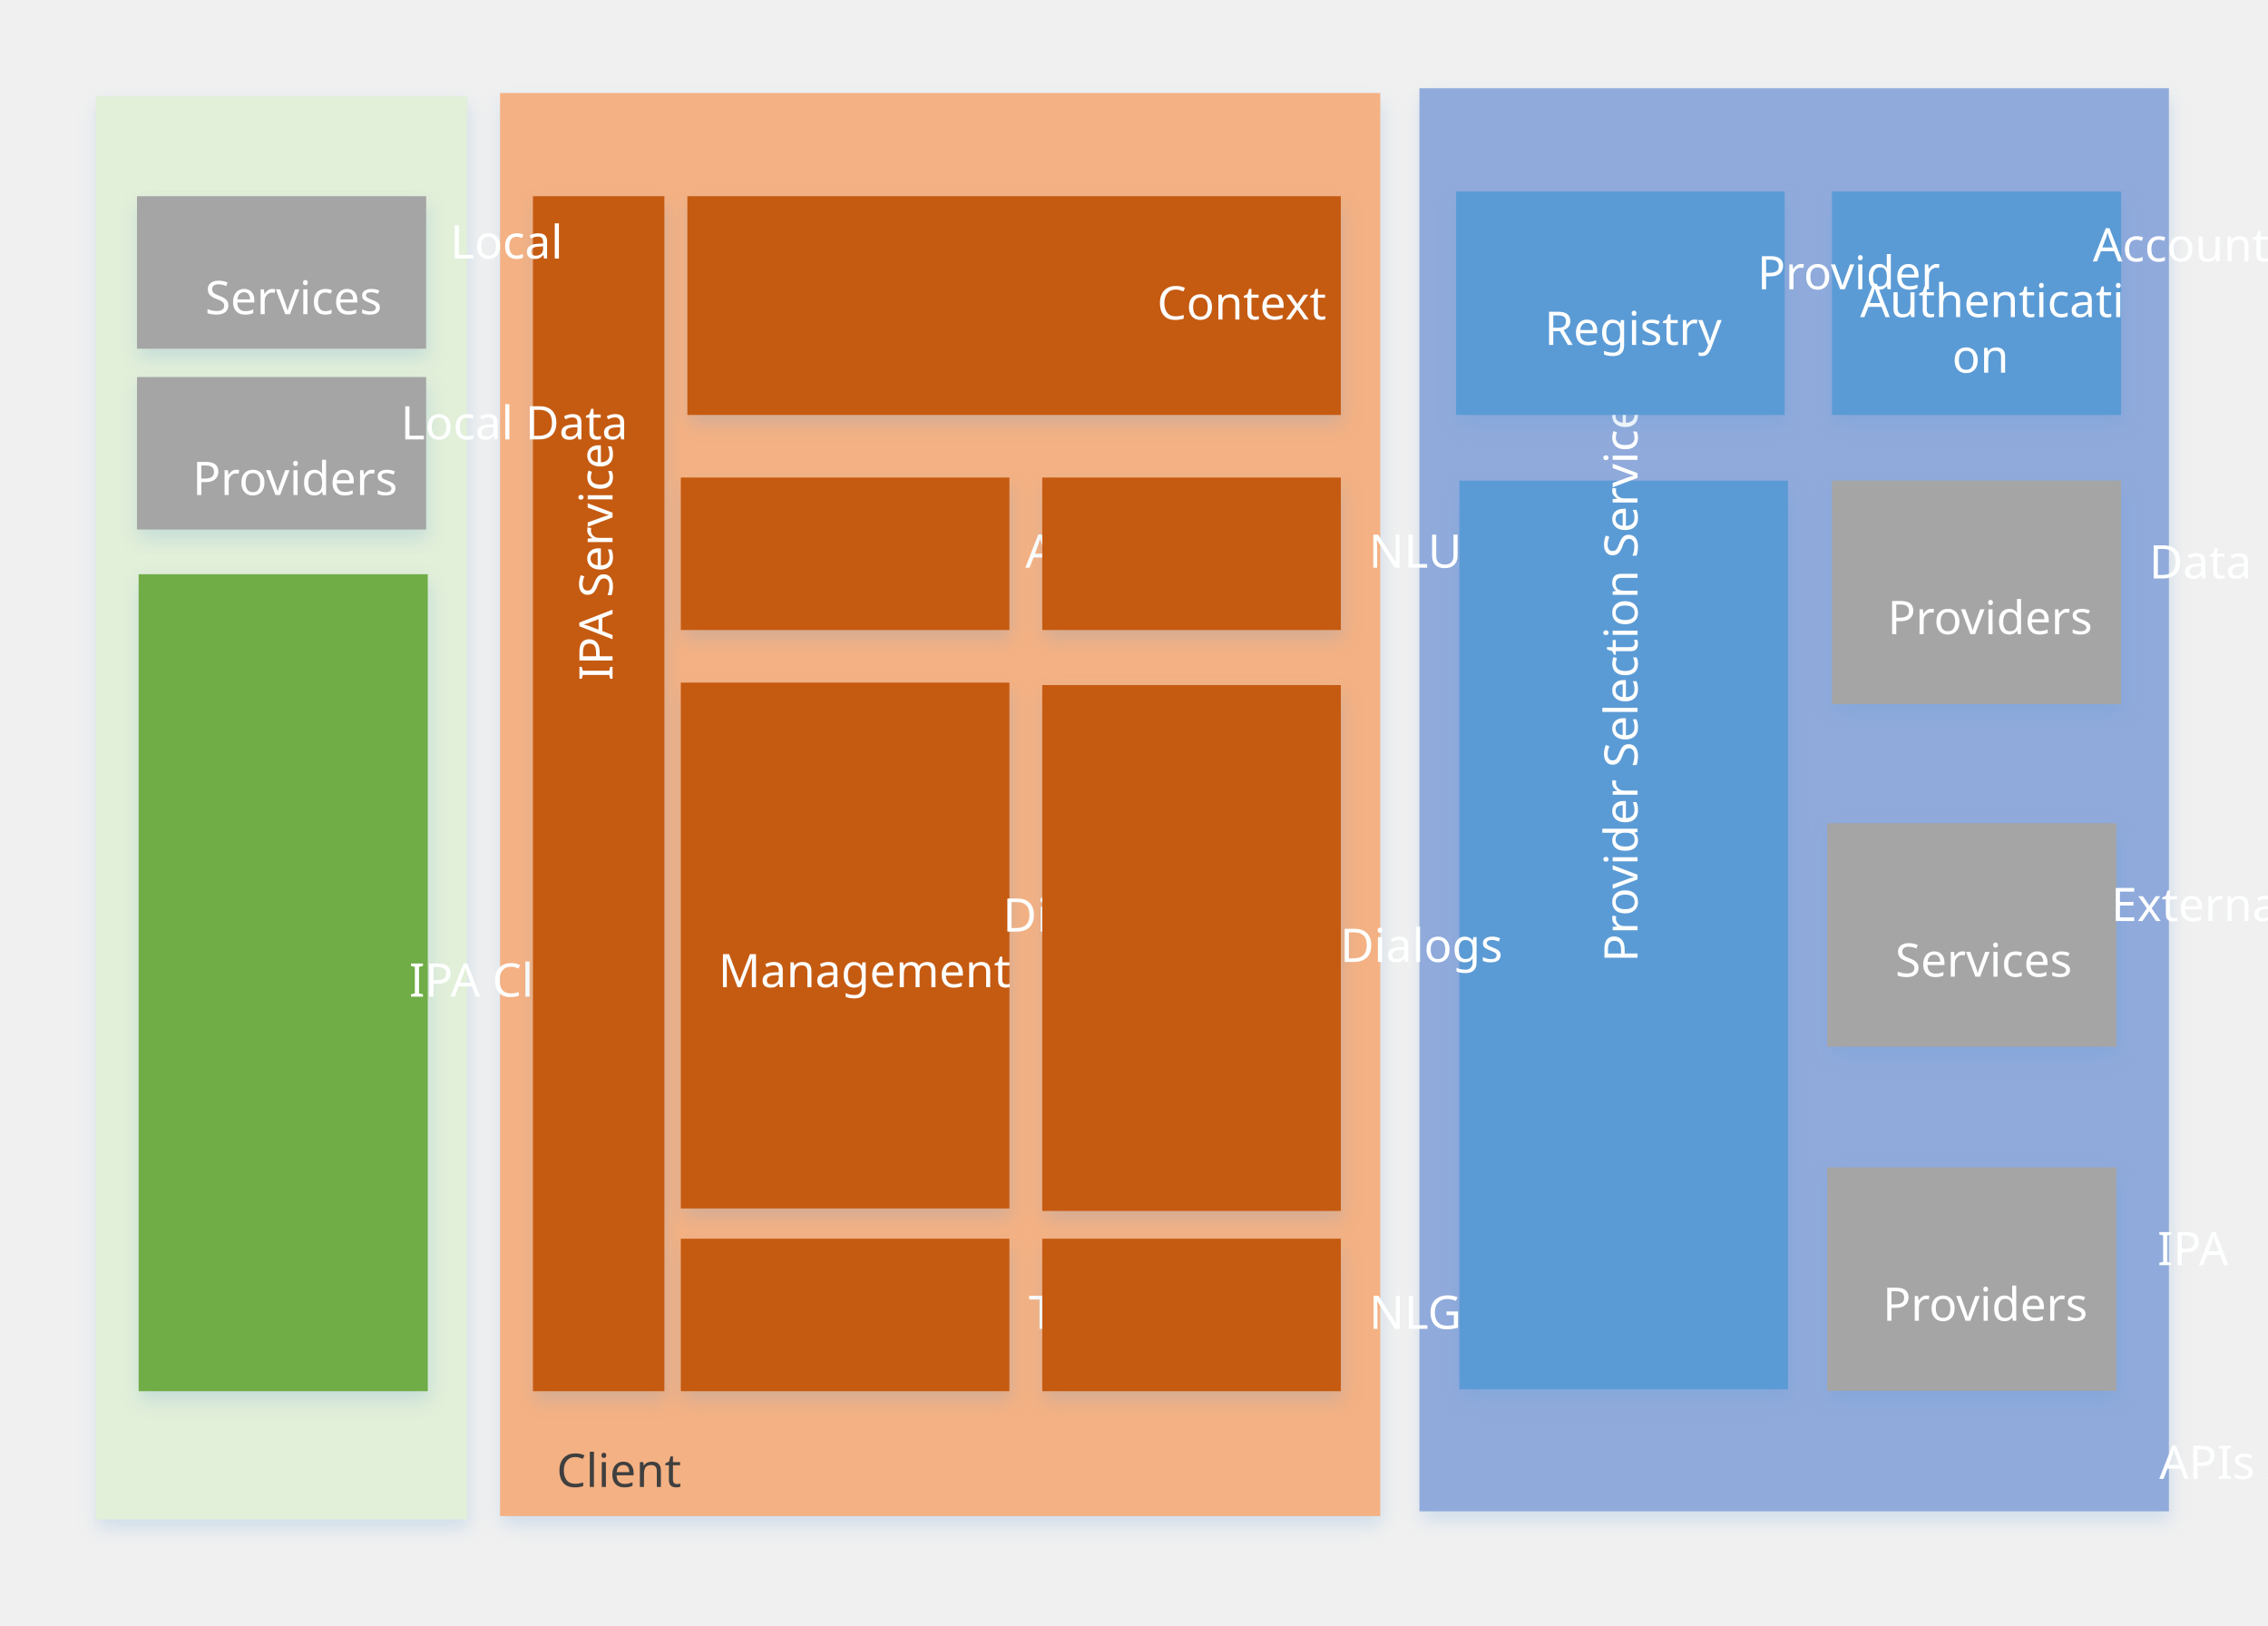
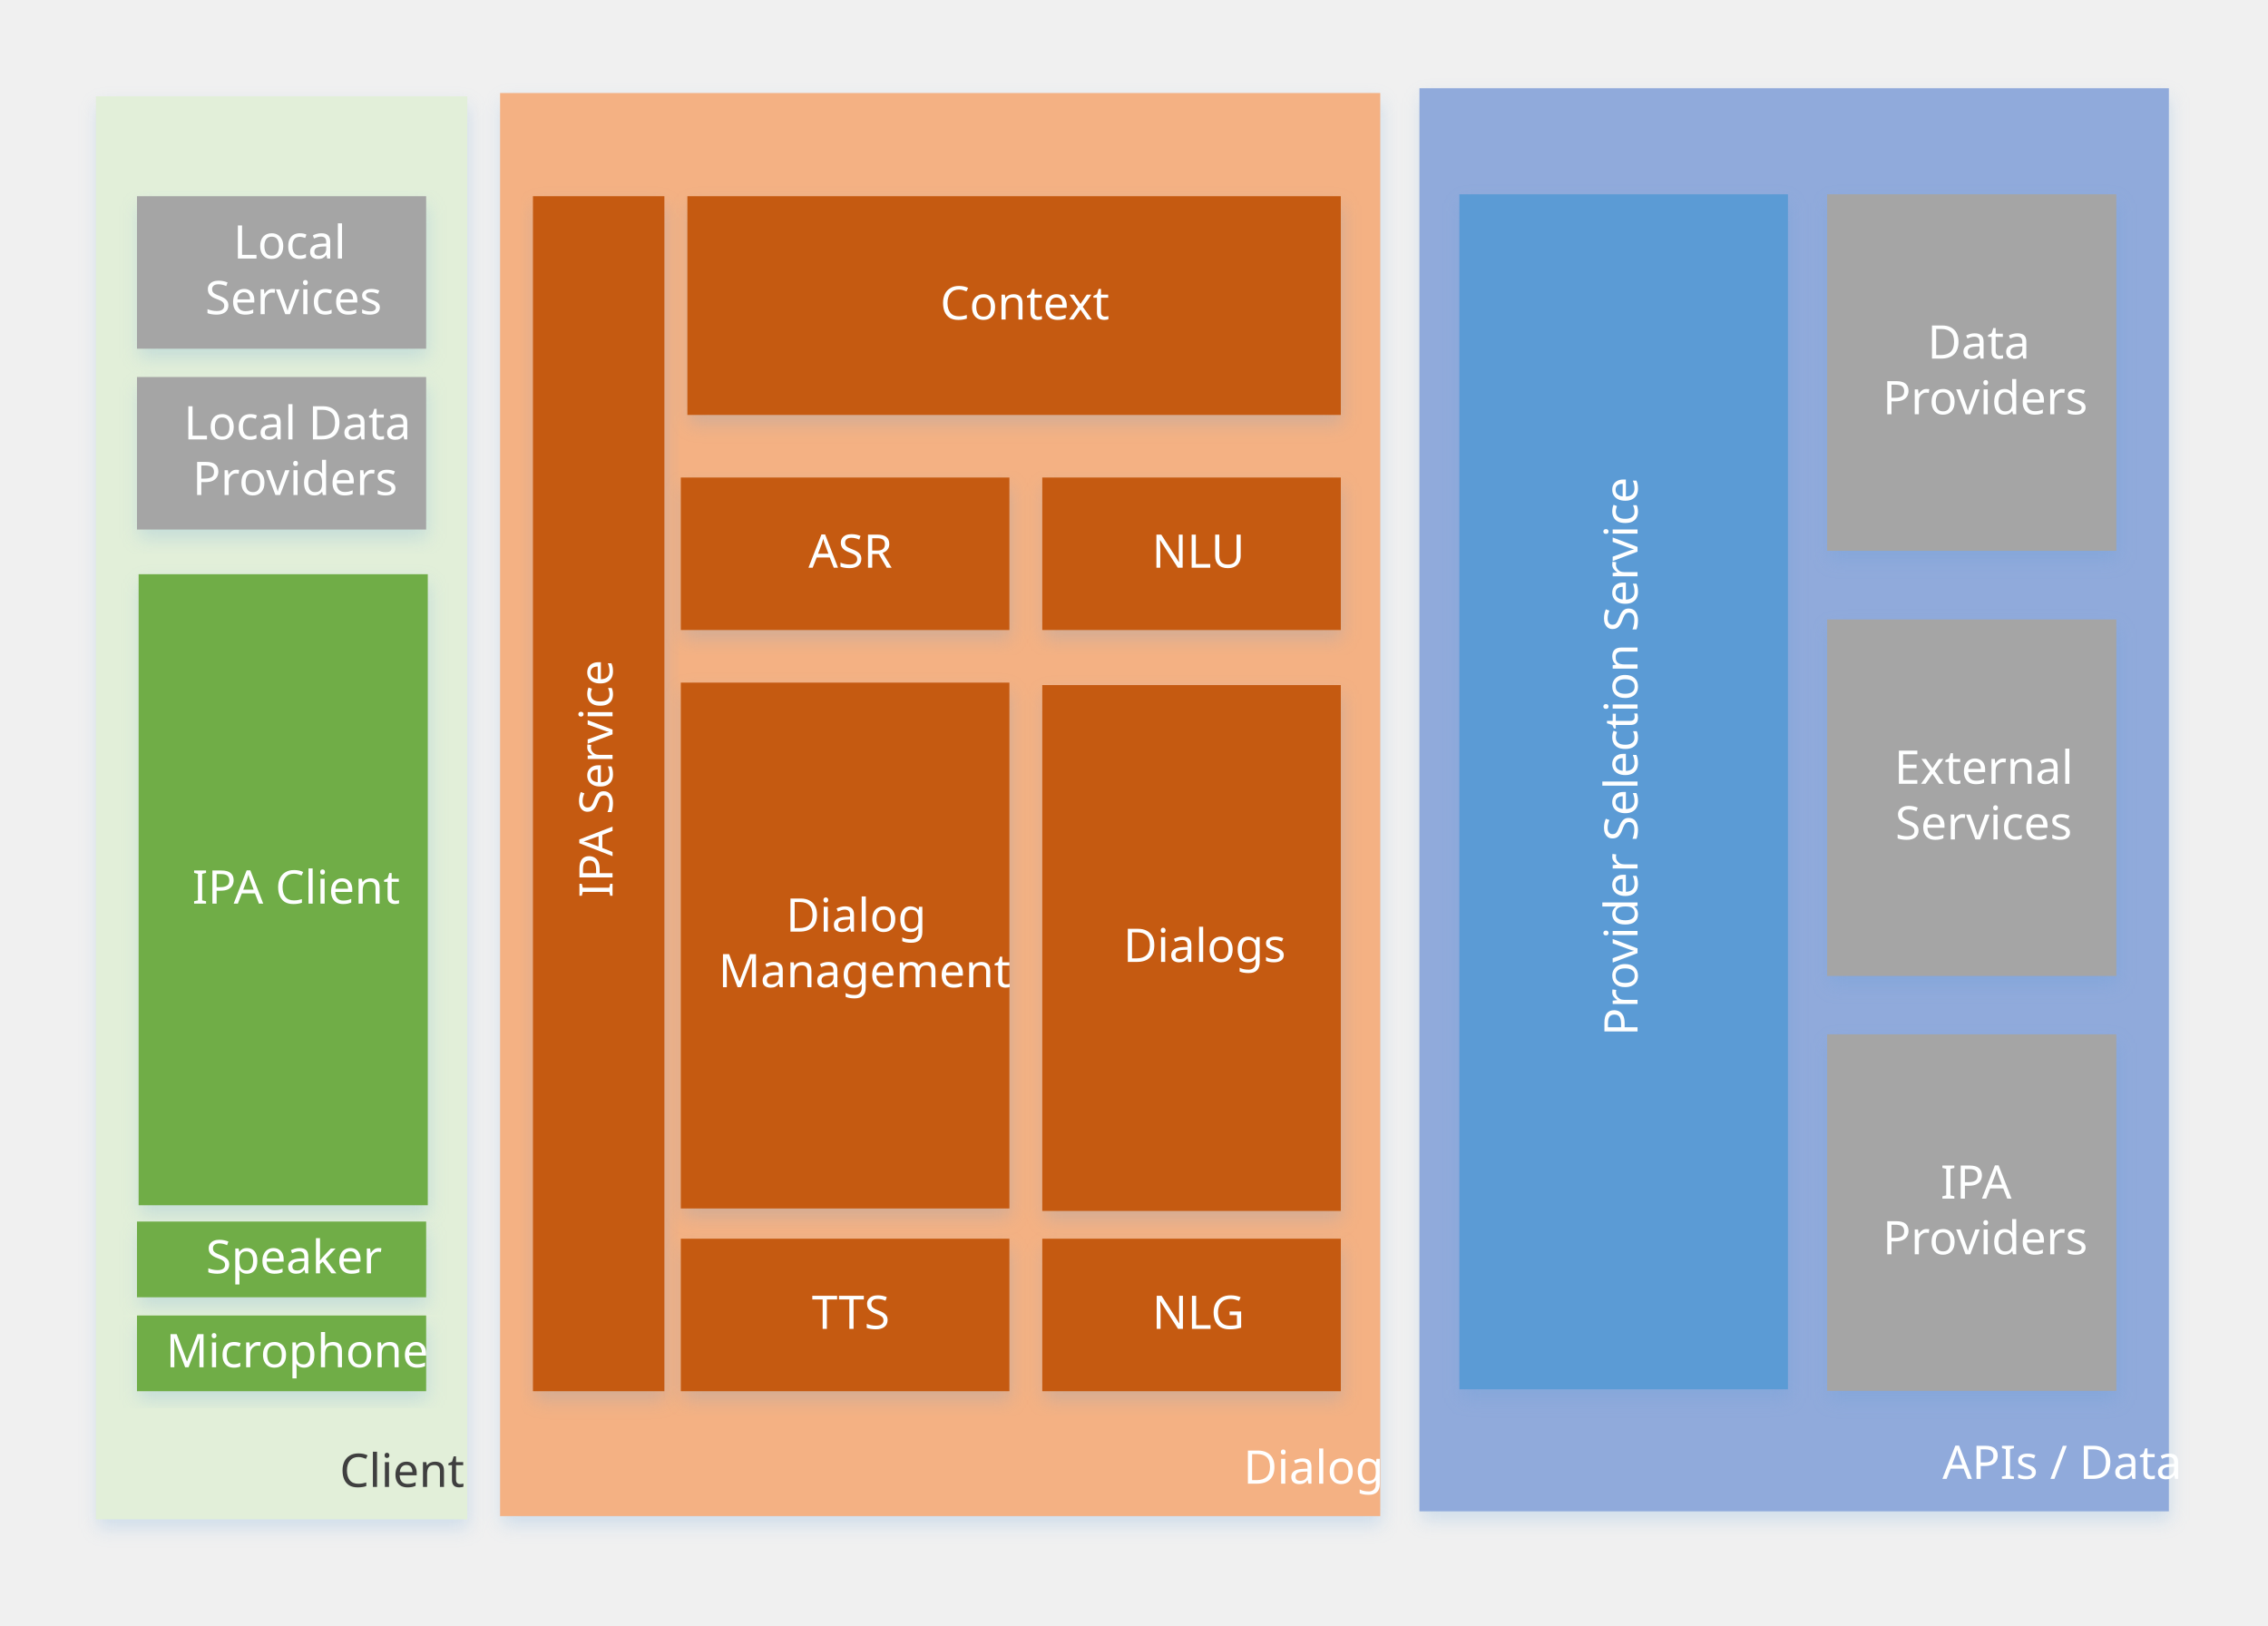
- <svg xmlns="http://www.w3.org/2000/svg" xmlns:ns1="http://schemas.microsoft.com/visio/2003/SVGExtensions/" width="6.793in" height="4.869in" viewBox="0 0 489.062 350.586" xml:space="preserve" color-interpolation-filters="sRGB" class="st15">
-   <ns1:documentProperties ns1:langID="1033" ns1:metric="true" ns1:viewMarkup="false">
-     <ns1:userDefs>
-       <ns1:ud ns1:nameU="msvSubprocessMaster" ns1:prompt="" ns1:val="VT4(Rectangle)" />
-       <ns1:ud ns1:nameU="msvNoAutoConnect" ns1:val="VT0(1):26" />
-     </ns1:userDefs>
-   </ns1:documentProperties>
+ <svg xmlns="http://www.w3.org/2000/svg" width="6.793in" height="4.869in" viewBox="0 0 489.062 350.586" xml:space="preserve" color-interpolation-filters="sRGB" class="st15">
  <style type="text/css">
	
		.st1 {visibility:visible}
		.st2 {fill:#5b9bd5;fill-opacity:0.22;filter:url(#filter_2);stroke:none}
		.st3 {fill:#f4b183;stroke:none;stroke-width:1}
		.st4 {fill:#ffffff;font-family:Calibri;font-size:0.833em}
		.st5 {fill:#90aadb;stroke:none;stroke-width:1}
		.st6 {fill:#feffff;font-family:Calibri;font-size:0.833em}
		.st7 {fill:#e2efd9;stroke:none;stroke-width:1}
		.st8 {fill:#3f3f3f;font-family:Calibri;font-size:0.833em}
		.st9 {fill:#70ad47;stroke:none;stroke-width:0.25}
		.st10 {fill:#c55a11;stroke:none;stroke-width:0.25}
		.st11 {font-size:1em}
		.st12 {fill:#a5a5a5;stroke:none;stroke-width:0.25}
		.st13 {stroke:none;stroke-linecap:round;stroke-linejoin:round;stroke-width:1}
		.st14 {fill:#5b9bd5;stroke:none;stroke-width:0.25}
		.st15 {fill:none;fill-rule:evenodd;font-size:12px;overflow:visible;stroke-linecap:square;stroke-miterlimit:3}
	
	</style>
  <defs id="Filters">
    <filter id="filter_2">
      <feGaussianBlur stdDeviation="2" />
    </filter>
  </defs>
-   <g ns1:mID="0" ns1:index="1" ns1:groupContext="foregroundPage">
-     <ns1:userDefs>
-       <ns1:ud ns1:nameU="msvThemeOrder" ns1:val="VT0(0):26" />
-     </ns1:userDefs>
-     <ns1:pageProperties ns1:drawingScale="0.0393701" ns1:pageScale="0.0393701" ns1:drawingUnits="24" ns1:shadowOffsetX="8.50394" ns1:shadowOffsetY="-8.50394" />
-     <ns1:layer ns1:name="Annotations" ns1:index="0" />
-     <ns1:layer ns1:name="Connector" ns1:index="1" />
-     <g id="shape47-1" ns1:mID="47" ns1:groupContext="shape" transform="translate(107.82,-23.6815)">
-       <ns1:userDefs>
-         <ns1:ud ns1:nameU="visVersion" ns1:val="VT0(15):26" />
-       </ns1:userDefs>
-       <ns1:textBlock ns1:margins="rect(4,4,4,4)" ns1:tabSpace="42.5197" ns1:verticalAlign="2" />
-       <ns1:textRect cx="94.909" cy="197.161" width="189.82" height="306.85" />
-       <g id="shadow47-2" ns1:groupContext="shadow" ns1:shadowOffsetX="0.345598" ns1:shadowOffsetY="-1.97279" ns1:shadowType="1" transform="matrix(1,0,0,1,0.345598,1.97279)" class="st1">
+   <g>
+     <g id="shape47-1" transform="translate(107.82,-23.6815)">
+       <g id="shadow47-2" transform="matrix(1,0,0,1,0.345598,1.97279)" class="st1">
        <rect x="0" y="43.736" width="189.818" height="306.85" class="st2" />
      </g>
      <rect x="0" y="43.736" width="189.818" height="306.85" class="st3" />
-       <text x="160.31" y="343.59" class="st4" ns1:langID="1031">
-         <ns1:paragraph ns1:horizAlign="2" />
-         <ns1:tabList />Dialog</text>
+       <text x="160.31" y="343.59" class="st4">Dialog</text>
    </g>
-     <g id="shape48-7" ns1:mID="48" ns1:groupContext="shape" transform="translate(306.09,-24.7087)">
-       <ns1:userDefs>
-         <ns1:ud ns1:nameU="visVersion" ns1:val="VT0(15):26" />
-       </ns1:userDefs>
-       <ns1:textBlock ns1:margins="rect(4,4,4,4)" ns1:tabSpace="42.5197" ns1:verticalAlign="2" />
-       <ns1:textRect cx="80.813" cy="197.161" width="161.63" height="306.85" />
-       <g id="shadow48-8" ns1:groupContext="shadow" ns1:shadowOffsetX="0.345598" ns1:shadowOffsetY="-1.97279" ns1:shadowType="1" transform="matrix(1,0,0,1,0.345598,1.97279)" class="st1">
+     <g id="shape48-7" transform="translate(306.09,-24.7087)">
+       <g id="shadow48-8" transform="matrix(1,0,0,1,0.345598,1.97279)" class="st1">
        <rect x="0" y="43.736" width="161.626" height="306.85" class="st2" />
      </g>
      <rect x="0" y="43.736" width="161.626" height="306.85" class="st5" />
-       <text x="112.78" y="343.59" class="st6" ns1:langID="1031">
-         <ns1:paragraph ns1:horizAlign="2" />
-         <ns1:tabList />APIs / Data</text>
+       <text x="112.78" y="343.59" class="st6">APIs / Data</text>
    </g>
-     <g id="shape50-13" ns1:mID="50" ns1:groupContext="shape" transform="translate(20.6544,-22.9728)">
-       <ns1:userDefs>
-         <ns1:ud ns1:nameU="visVersion" ns1:val="VT0(15):26" />
-       </ns1:userDefs>
-       <ns1:textBlock ns1:margins="rect(4,4,4,4)" ns1:tabSpace="42.5197" ns1:verticalAlign="2" />
-       <ns1:textRect cx="40.039" cy="197.161" width="80.08" height="306.85" />
-       <g id="shadow50-14" ns1:groupContext="shadow" ns1:shadowOffsetX="0.345598" ns1:shadowOffsetY="-1.97279" ns1:shadowType="1" transform="matrix(1,0,0,1,0.345598,1.97279)" class="st1">
+     <g id="shape50-13" transform="translate(20.6544,-22.9728)">
+       <g id="shadow50-14" transform="matrix(1,0,0,1,0.345598,1.97279)" class="st1">
        <rect x="0" y="43.736" width="80.079" height="306.85" class="st2" />
      </g>
      <rect x="0" y="43.736" width="80.079" height="306.85" class="st7" />
-       <text x="52.58" y="343.59" class="st8" ns1:langID="1031">
-         <ns1:paragraph ns1:horizAlign="2" />
-         <ns1:tabList />Client</text>
+       <text x="52.58" y="343.59" class="st8">Client</text>
    </g>
-     <g id="shape1-19" ns1:mID="1" ns1:groupContext="shape" transform="translate(29.867,-50.6106)">
-       <ns1:userDefs>
-         <ns1:ud ns1:nameU="visVersion" ns1:val="VT0(15):26" />
-       </ns1:userDefs>
-       <ns1:textBlock ns1:margins="rect(4,4,4,4)" ns1:tabSpace="42.5197" />
-       <ns1:textRect cx="31.181" cy="262.506" width="62.37" height="176.161" />
-       <g id="shadow1-20" ns1:groupContext="shadow" ns1:shadowOffsetX="0.345598" ns1:shadowOffsetY="-1.97279" ns1:shadowType="1" transform="matrix(1,0,0,1,0.345598,1.97279)" class="st1">
-         <rect x="0" y="174.425" width="62.362" height="176.161" class="st2" />
+     <g id="shape1-19" transform="translate(29.867,-90.7087)">
+       <g id="shadow1-20" transform="matrix(1,0,0,1,0.345598,1.97279)" class="st1">
+         <rect x="0" y="214.523" width="62.362" height="136.063" class="st2" />
      </g>
-       <rect x="0" y="174.425" width="62.362" height="176.161" class="st9" />
-       <text x="11.56" y="265.51" class="st6" ns1:langID="1031">
-         <ns1:paragraph ns1:horizAlign="1" />
-         <ns1:tabList />IPA Client</text>
+       <rect x="0" y="214.523" width="62.362" height="136.063" class="st9" />
+       <text x="11.56" y="285.55" class="st6">IPA Client</text>
    </g>
-     <g id="shape2-25" ns1:mID="2" ns1:groupContext="shape" transform="translate(-207.333,299.976) rotate(-90)">
-       <ns1:userDefs>
-         <ns1:ud ns1:nameU="visVersion" ns1:val="VT0(15):26" />
-       </ns1:userDefs>
-       <ns1:textBlock ns1:margins="rect(4,4,4,4)" ns1:tabSpace="42.5197" />
-       <ns1:textRect cx="128.835" cy="336.413" width="257.67" height="28.346" />
-       <g id="shadow2-26" ns1:groupContext="shadow" ns1:shadowOffsetX="0.345598" ns1:shadowOffsetY="-1.97279" ns1:shadowType="1" transform="matrix(1,0,0,1,-1.97279,0.345598)" class="st1">
+     <g id="shape2-25" transform="translate(-207.333,299.976) rotate(-90)">
+       <g id="shadow2-26" transform="matrix(1,0,0,1,-1.97279,0.345598)" class="st1">
        <rect x="0" y="322.24" width="257.669" height="28.346" class="st2" />
      </g>
      <rect x="0" y="322.24" width="257.669" height="28.346" class="st10" />
-       <text x="106.43" y="339.41" class="st6" ns1:langID="1031">
-         <ns1:paragraph ns1:horizAlign="1" />
-         <ns1:tabList />IPA Service</text>
+       <text x="106.43" y="339.41" class="st6">IPA Service</text>
    </g>
-     <g id="shape3-31" ns1:mID="3" ns1:groupContext="shape" transform="translate(146.796,-90.0122)">
-       <ns1:userDefs>
-         <ns1:ud ns1:nameU="visVersion" ns1:val="VT0(15):26" />
-       </ns1:userDefs>
-       <ns1:textBlock ns1:margins="rect(4,4,4,4)" ns1:tabSpace="42.5197" />
-       <ns1:textRect cx="35.433" cy="293.893" width="70.87" height="113.386" />
-       <g id="shadow3-32" ns1:groupContext="shadow" ns1:shadowOffsetX="0.345598" ns1:shadowOffsetY="-1.97279" ns1:shadowType="1" transform="matrix(1,0,0,1,0.345598,1.97279)" class="st1">
+     <g id="shape3-31" transform="translate(146.796,-90.0122)">
+       <g id="shadow3-32" transform="matrix(1,0,0,1,0.345598,1.97279)" class="st1">
        <rect x="0" y="237.2" width="70.866" height="113.386" class="st2" />
      </g>
      <rect x="0" y="237.2" width="70.866" height="113.386" class="st10" />
-       <text x="22.68" y="290.89" class="st6" ns1:langID="1031">
-         <ns1:paragraph ns1:horizAlign="1" />
-         <ns1:tabList />Dialog <tspan x="8.12" dy="1.2em" class="st11">Management</tspan>
+       <text x="22.68" y="290.89" class="st6">Dialog <tspan x="8.12" dy="1.2em" class="st11">Management</tspan>
      </text>
    </g>
-     <g id="shape22-38" ns1:mID="22" ns1:groupContext="shape" transform="translate(29.5127,-236.409)">
-       <ns1:userDefs>
-         <ns1:ud ns1:nameU="visVersion" ns1:val="VT0(15):26" />
-       </ns1:userDefs>
-       <ns1:textBlock ns1:margins="rect(4,4,4,4)" ns1:tabSpace="42.5197" />
-       <ns1:textRect cx="31.181" cy="334.145" width="62.37" height="32.882" />
-       <g id="shadow22-39" ns1:groupContext="shadow" ns1:shadowOffsetX="0.345598" ns1:shadowOffsetY="-1.97279" ns1:shadowType="1" transform="matrix(1,0,0,1,0.345598,1.97279)" class="st1">
+     <g id="shape22-38" transform="translate(29.5127,-236.409)">
+       <g id="shadow22-39" transform="matrix(1,0,0,1,0.345598,1.97279)" class="st1">
        <rect x="0" y="317.704" width="62.362" height="32.882" class="st2" />
      </g>
      <rect x="0" y="317.704" width="62.362" height="32.882" class="st12" />
-       <text x="10.11" y="331.15" class="st6" ns1:langID="1031">
-         <ns1:paragraph ns1:horizAlign="1" />
-         <ns1:tabList />Local Data <tspan x="12" dy="1.2em" class="st11">Providers</tspan>
+       <text x="10.11" y="331.15" class="st6">Local Data <tspan x="12" dy="1.2em" class="st11">Providers</tspan>
      </text>
    </g>
-     <g id="shape30-45" ns1:mID="30" ns1:groupContext="shape" transform="translate(-240.995,290.763) rotate(-90)">
+     <g id="shape30-45" transform="translate(-240.995,290.763) rotate(-90)">
      <path d="M0 350.59 L0 350.59" class="st13" />
    </g>
-     <g id="shape39-48" ns1:mID="39" ns1:groupContext="shape" transform="translate(395.053,-198.756)">
-       <ns1:userDefs>
-         <ns1:ud ns1:nameU="visVersion" ns1:val="VT0(15):26" />
-       </ns1:userDefs>
-       <ns1:textBlock ns1:margins="rect(4,4,4,4)" ns1:tabSpace="42.5197" />
-       <ns1:textRect cx="31.181" cy="326.492" width="62.37" height="48.189" />
-       <g id="shadow39-49" ns1:groupContext="shadow" ns1:shadowOffsetX="0.345598" ns1:shadowOffsetY="-1.97279" ns1:shadowType="1" transform="matrix(1,0,0,1,0.345598,1.97279)" class="st1">
-         <rect x="0" y="302.397" width="62.362" height="48.189" class="st2" />
+     <g id="shape39-48" transform="translate(394.016,-231.827)">
+       <g id="shadow39-49" transform="matrix(1,0,0,1,0.345598,1.97279)" class="st1">
+         <rect x="0" y="273.72" width="62.362" height="76.866" class="st2" />
      </g>
-       <rect x="0" y="302.397" width="62.362" height="48.189" class="st12" />
-       <text x="21.64" y="323.49" class="st6" ns1:langID="1031">
-         <ns1:paragraph ns1:horizAlign="1" />
-         <ns1:tabList />Data <tspan x="12" dy="1.2em" class="st11">Providers</tspan>
+       <rect x="0" y="273.72" width="62.362" height="76.866" class="st12" />
+       <text x="21.64" y="309.15" class="st6">Data <tspan x="12" dy="1.2em" class="st11">Providers</tspan>
      </text>
    </g>
-     <g id="shape45-55" ns1:mID="45" ns1:groupContext="shape" transform="translate(34.9771,299.563) rotate(-90)">
-       <ns1:userDefs>
-         <ns1:ud ns1:nameU="visVersion" ns1:val="VT0(15):26" />
-       </ns1:userDefs>
-       <ns1:textBlock ns1:margins="rect(4,4,4,4)" ns1:tabSpace="42.5197" />
-       <ns1:textRect cx="97.961" cy="315.153" width="195.93" height="70.866" />
-       <g id="shadow45-56" ns1:groupContext="shadow" ns1:shadowOffsetX="0.345598" ns1:shadowOffsetY="-1.97279" ns1:shadowType="1" transform="matrix(1,0,0,1,-1.97279,0.345598)" class="st1">
-         <rect x="0" y="279.72" width="195.921" height="70.866" class="st2" />
+     <g id="shape45-55" transform="translate(34.9771,299.563) rotate(-90)">
+       <g id="shadow45-56" transform="matrix(1,0,0,1,-1.97279,0.345598)" class="st1">
+         <rect x="0" y="279.72" width="257.669" height="70.866" class="st2" />
      </g>
-       <rect x="0" y="279.72" width="195.921" height="70.866" class="st14" />
-       <text x="45.32" y="318.15" class="st6" ns1:langID="1031">
-         <ns1:paragraph ns1:horizAlign="1" />
-         <ns1:tabList />Provider Selection Service</text>
+       <rect x="0" y="279.72" width="257.669" height="70.866" class="st14" />
+       <text x="76.19" y="318.15" class="st6">Provider Selection Service</text>
    </g>
-     <g id="shape59-61" ns1:mID="59" ns1:groupContext="shape" transform="translate(146.796,-214.737)">
-       <ns1:userDefs>
-         <ns1:ud ns1:nameU="visVersion" ns1:val="VT0(15):26" />
-       </ns1:userDefs>
-       <ns1:textBlock ns1:margins="rect(4,4,4,4)" ns1:tabSpace="42.5197" />
-       <ns1:textRect cx="35.433" cy="334.145" width="70.87" height="32.882" />
-       <g id="shadow59-62" ns1:groupContext="shadow" ns1:shadowOffsetX="0.345598" ns1:shadowOffsetY="-1.97279" ns1:shadowType="1" transform="matrix(1,0,0,1,0.345598,1.97279)" class="st1">
+     <g id="shape59-61" transform="translate(146.796,-214.737)">
+       <g id="shadow59-62" transform="matrix(1,0,0,1,0.345598,1.97279)" class="st1">
        <rect x="0" y="317.704" width="70.866" height="32.882" class="st2" />
      </g>
      <rect x="0" y="317.704" width="70.866" height="32.882" class="st10" />
-       <text x="27.53" y="337.15" class="st6" ns1:langID="1031">
-         <ns1:paragraph ns1:horizAlign="1" />
-         <ns1:tabList />ASR</text>
+       <text x="27.53" y="337.15" class="st6">ASR</text>
    </g>
-     <g id="shape60-67" ns1:mID="60" ns1:groupContext="shape" transform="translate(146.796,-50.6106)">
-       <ns1:userDefs>
-         <ns1:ud ns1:nameU="visVersion" ns1:val="VT0(15):26" />
-       </ns1:userDefs>
-       <ns1:textBlock ns1:margins="rect(4,4,4,4)" ns1:tabSpace="42.5197" />
-       <ns1:textRect cx="35.433" cy="334.145" width="70.87" height="32.882" />
-       <g id="shadow60-68" ns1:groupContext="shadow" ns1:shadowOffsetX="0.345598" ns1:shadowOffsetY="-1.97279" ns1:shadowType="1" transform="matrix(1,0,0,1,0.345598,1.97279)" class="st1">
+     <g id="shape60-67" transform="translate(146.796,-50.6106)">
+       <g id="shadow60-68" transform="matrix(1,0,0,1,0.345598,1.97279)" class="st1">
        <rect x="0" y="317.704" width="70.866" height="32.882" class="st2" />
      </g>
      <rect x="0" y="317.704" width="70.866" height="32.882" class="st10" />
-       <text x="28.26" y="337.15" class="st6" ns1:langID="1031">
-         <ns1:paragraph ns1:horizAlign="1" />
-         <ns1:tabList />TTS</text>
+       <text x="28.26" y="337.15" class="st6">TTS</text>
    </g>
-     <g id="shape65-73" ns1:mID="65" ns1:groupContext="shape" transform="translate(224.749,-214.737)">
-       <ns1:userDefs>
-         <ns1:ud ns1:nameU="visVersion" ns1:val="VT0(15):26" />
-       </ns1:userDefs>
-       <ns1:textBlock ns1:margins="rect(4,4,4,4)" ns1:tabSpace="42.5197" />
-       <ns1:textRect cx="32.193" cy="334.145" width="64.39" height="32.882" />
-       <g id="shadow65-74" ns1:groupContext="shadow" ns1:shadowOffsetX="0.345598" ns1:shadowOffsetY="-1.97279" ns1:shadowType="1" transform="matrix(1,0,0,1,0.345598,1.97279)" class="st1">
+     <g id="shape65-73" transform="translate(224.749,-214.737)">
+       <g id="shadow65-74" transform="matrix(1,0,0,1,0.345598,1.97279)" class="st1">
        <rect x="0" y="317.704" width="64.385" height="32.882" class="st2" />
      </g>
      <rect x="0" y="317.704" width="64.385" height="32.882" class="st10" />
-       <text x="23.65" y="337.15" class="st6" ns1:langID="1031">
-         <ns1:paragraph ns1:horizAlign="1" />
-         <ns1:tabList />NLU</text>
+       <text x="23.65" y="337.15" class="st6">NLU</text>
    </g>
-     <g id="shape68-79" ns1:mID="68" ns1:groupContext="shape" transform="translate(148.213,-261.118)">
-       <ns1:userDefs>
-         <ns1:ud ns1:nameU="visVersion" ns1:val="VT0(15):26" />
-       </ns1:userDefs>
-       <ns1:textBlock ns1:margins="rect(4,4,4,4)" ns1:tabSpace="42.5197" />
-       <ns1:textRect cx="70.46" cy="327.005" width="140.93" height="47.162" />
-       <g id="shadow68-80" ns1:groupContext="shadow" ns1:shadowOffsetX="0.345598" ns1:shadowOffsetY="-1.97279" ns1:shadowType="1" transform="matrix(1,0,0,1,0.345598,1.97279)" class="st1">
+     <g id="shape68-79" transform="translate(148.213,-261.118)">
+       <g id="shadow68-80" transform="matrix(1,0,0,1,0.345598,1.97279)" class="st1">
        <rect x="0" y="303.425" width="140.92" height="47.162" class="st2" />
      </g>
      <rect x="0" y="303.425" width="140.92" height="47.162" class="st10" />
-       <text x="54.53" y="330.01" class="st6" ns1:langID="1031">
-         <ns1:paragraph ns1:horizAlign="1" />
-         <ns1:tabList />Context</text>
+       <text x="54.53" y="330.01" class="st6">Context</text>
    </g>
-     <g id="shape69-85" ns1:mID="69" ns1:groupContext="shape" transform="translate(224.749,-89.4807)">
-       <ns1:userDefs>
-         <ns1:ud ns1:nameU="visVersion" ns1:val="VT0(15):26" />
-       </ns1:userDefs>
-       <ns1:textBlock ns1:margins="rect(4,4,4,4)" ns1:tabSpace="42.5197" />
-       <ns1:textRect cx="32.193" cy="293.893" width="64.39" height="113.386" />
-       <g id="shadow69-86" ns1:groupContext="shadow" ns1:shadowOffsetX="0.345598" ns1:shadowOffsetY="-1.97279" ns1:shadowType="1" transform="matrix(1,0,0,1,0.345598,1.97279)" class="st1">
+     <g id="shape69-85" transform="translate(224.749,-89.4807)">
+       <g id="shadow69-86" transform="matrix(1,0,0,1,0.345598,1.97279)" class="st1">
        <rect x="0" y="237.2" width="64.385" height="113.386" class="st2" />
      </g>
      <rect x="0" y="237.2" width="64.385" height="113.386" class="st10" />
-       <text x="17.48" y="296.89" class="st6" ns1:langID="1031">
-         <ns1:paragraph ns1:horizAlign="1" />
-         <ns1:tabList />Dialogs</text>
+       <text x="17.48" y="296.89" class="st6">Dialogs</text>
    </g>
-     <g id="shape78-91" ns1:mID="78" ns1:groupContext="shape" transform="translate(395.053,-261.118)">
-       <ns1:userDefs>
-         <ns1:ud ns1:nameU="visVersion" ns1:val="VT0(15):26" />
-       </ns1:userDefs>
-       <ns1:textBlock ns1:margins="rect(4,4,4,4)" ns1:tabSpace="42.5197" />
-       <ns1:textRect cx="31.181" cy="326.492" width="62.37" height="48.189" />
-       <g id="shadow78-92" ns1:groupContext="shadow" ns1:shadowOffsetX="0.345598" ns1:shadowOffsetY="-1.97279" ns1:shadowType="1" transform="matrix(1,0,0,1,0.345598,1.97279)" class="st1">
-         <rect x="0" y="302.397" width="62.362" height="48.189" class="st2" />
+     <g id="shape85-91" transform="translate(394.016,-140.15)">
+       <g id="shadow85-92" transform="matrix(1,0,0,1,0.345598,1.97279)" class="st1">
+         <rect x="0" y="273.72" width="62.362" height="76.866" class="st2" />
      </g>
-       <rect x="0" y="302.397" width="62.362" height="48.189" class="st14" />
-       <text x="9.48" y="317.49" class="st6" ns1:langID="1031">
-         <ns1:paragraph ns1:horizAlign="1" />
-         <ns1:tabList />Accounts /<ns1:newlineChar />
-         <tspan x="6.09" dy="1.2em" class="st11">Authenticati</tspan>
-         <tspan x="25.92" dy="1.2em" class="st11">on</tspan>
+       <rect x="0" y="273.72" width="62.362" height="76.866" class="st12" />
+       <text x="14.5" y="309.15" class="st6">External <tspan x="14.69" dy="1.2em" class="st11">Services</tspan>
      </text>
    </g>
-     <g id="shape79-99" ns1:mID="79" ns1:groupContext="shape" transform="translate(313.989,-261.118)">
-       <ns1:userDefs>
-         <ns1:ud ns1:nameU="visVersion" ns1:val="VT0(15):26" />
-       </ns1:userDefs>
-       <ns1:textBlock ns1:margins="rect(4,4,4,4)" ns1:tabSpace="42.5197" />
-       <ns1:textRect cx="35.433" cy="326.492" width="70.87" height="48.189" />
-       <g id="shadow79-100" ns1:groupContext="shadow" ns1:shadowOffsetX="0.345598" ns1:shadowOffsetY="-1.97279" ns1:shadowType="1" transform="matrix(1,0,0,1,0.345598,1.97279)" class="st1">
-         <rect x="0" y="302.397" width="70.866" height="48.189" class="st2" />
+     <g id="shape86-98" transform="translate(394.016,-50.6929)">
+       <g id="shadow86-99" transform="matrix(1,0,0,1,0.345598,1.97279)" class="st1">
+         <rect x="0" y="273.72" width="62.362" height="76.866" class="st2" />
      </g>
-       <rect x="0" y="302.397" width="70.866" height="48.189" class="st14" />
-       <text x="18.21" y="323.49" class="st6" ns1:langID="1031">
-         <ns1:paragraph ns1:horizAlign="1" />
-         <ns1:tabList />Provider<ns1:newlineChar />
-         <tspan x="19.09" dy="1.2em" class="st11">Registry</tspan>
+       <rect x="0" y="273.72" width="62.362" height="76.866" class="st12" />
+       <text x="24.45" y="309.15" class="st6">IPA<tspan x="12" dy="1.2em" class="st11">Providers</tspan>
      </text>
    </g>
-     <g id="shape85-106" ns1:mID="85" ns1:groupContext="shape" transform="translate(394.016,-124.89)">
-       <ns1:userDefs>
-         <ns1:ud ns1:nameU="visVersion" ns1:val="VT0(15):26" />
-       </ns1:userDefs>
-       <ns1:textBlock ns1:margins="rect(4,4,4,4)" ns1:tabSpace="42.5197" />
-       <ns1:textRect cx="31.181" cy="326.492" width="62.37" height="48.189" />
-       <g id="shadow85-107" ns1:groupContext="shadow" ns1:shadowOffsetX="0.345598" ns1:shadowOffsetY="-1.97279" ns1:shadowType="1" transform="matrix(1,0,0,1,0.345598,1.97279)" class="st1">
-         <rect x="0" y="302.397" width="62.362" height="48.189" class="st2" />
-       </g>
-       <rect x="0" y="302.397" width="62.362" height="48.189" class="st12" />
-       <text x="14.5" y="323.49" class="st6" ns1:langID="1031">
-         <ns1:paragraph ns1:horizAlign="1" />
-         <ns1:tabList />External <tspan x="14.69" dy="1.2em" class="st11">Services</tspan>
-       </text>
-     </g>
-     <g id="shape86-113" ns1:mID="86" ns1:groupContext="shape" transform="translate(394.016,-50.6929)">
-       <ns1:userDefs>
-         <ns1:ud ns1:nameU="visVersion" ns1:val="VT0(15):26" />
-       </ns1:userDefs>
-       <ns1:textBlock ns1:margins="rect(4,4,4,4)" ns1:tabSpace="42.5197" />
-       <ns1:textRect cx="31.181" cy="326.492" width="62.37" height="48.189" />
-       <g id="shadow86-114" ns1:groupContext="shadow" ns1:shadowOffsetX="0.345598" ns1:shadowOffsetY="-1.97279" ns1:shadowType="1" transform="matrix(1,0,0,1,0.345598,1.97279)" class="st1">
-         <rect x="0" y="302.397" width="62.362" height="48.189" class="st2" />
-       </g>
-       <rect x="0" y="302.397" width="62.362" height="48.189" class="st12" />
-       <text x="24.45" y="323.49" class="st6" ns1:langID="1031">
-         <ns1:paragraph ns1:horizAlign="1" />
-         <ns1:tabList />IPA<ns1:lf />
-         <tspan x="12" dy="1.2em" class="st11">Providers</tspan>
-       </text>
-     </g>
-     <g id="shape90-120" ns1:mID="90" ns1:groupContext="shape" transform="translate(224.749,-50.6106)">
-       <ns1:userDefs>
-         <ns1:ud ns1:nameU="visVersion" ns1:val="VT0(15):26" />
-       </ns1:userDefs>
-       <ns1:textBlock ns1:margins="rect(4,4,4,4)" ns1:tabSpace="42.5197" />
-       <ns1:textRect cx="32.193" cy="334.145" width="64.39" height="32.882" />
-       <g id="shadow90-121" ns1:groupContext="shadow" ns1:shadowOffsetX="0.345598" ns1:shadowOffsetY="-1.97279" ns1:shadowType="1" transform="matrix(1,0,0,1,0.345598,1.97279)" class="st1">
+     <g id="shape90-105" transform="translate(224.749,-50.6106)">
+       <g id="shadow90-106" transform="matrix(1,0,0,1,0.345598,1.97279)" class="st1">
        <rect x="0" y="317.704" width="64.385" height="32.882" class="st2" />
      </g>
      <rect x="0" y="317.704" width="64.385" height="32.882" class="st10" />
-       <text x="23.71" y="337.15" class="st6" ns1:langID="1031">
-         <ns1:paragraph ns1:horizAlign="1" />
-         <ns1:tabList />NLG</text>
+       <text x="23.71" y="337.15" class="st6">NLG</text>
    </g>
-     <g id="shape91-126" ns1:mID="91" ns1:groupContext="shape" transform="translate(29.5127,-275.398)">
-       <ns1:userDefs>
-         <ns1:ud ns1:nameU="visVersion" ns1:val="VT0(15):26" />
-       </ns1:userDefs>
-       <ns1:textBlock ns1:margins="rect(4,4,4,4)" ns1:tabSpace="42.5197" />
-       <ns1:textRect cx="31.181" cy="334.145" width="62.37" height="32.882" />
-       <g id="shadow91-127" ns1:groupContext="shadow" ns1:shadowOffsetX="0.345598" ns1:shadowOffsetY="-1.97279" ns1:shadowType="1" transform="matrix(1,0,0,1,0.345598,1.97279)" class="st1">
+     <g id="shape91-111" transform="translate(29.5127,-275.398)">
+       <g id="shadow91-112" transform="matrix(1,0,0,1,0.345598,1.97279)" class="st1">
        <rect x="0" y="317.704" width="62.362" height="32.882" class="st2" />
      </g>
      <rect x="0" y="317.704" width="62.362" height="32.882" class="st12" />
-       <text x="20.79" y="331.15" class="st6" ns1:langID="1031">
-         <ns1:paragraph ns1:horizAlign="1" />
-         <ns1:tabList />Local <tspan x="14.69" dy="1.2em" class="st11">Services</tspan>
+       <text x="20.79" y="331.15" class="st6">Local <tspan x="14.69" dy="1.2em" class="st11">Services</tspan>
      </text>
+     </g>
+     <g id="shape92-118" transform="translate(29.5127,-70.8661)">
+       <g id="shadow92-119" transform="matrix(1,0,0,1,0.345598,1.97279)" class="st1">
+         <rect x="0" y="334.259" width="62.362" height="16.327" class="st2" />
+       </g>
+       <rect x="0" y="334.259" width="62.362" height="16.327" class="st9" />
+       <text x="14.87" y="345.42" class="st6">Speaker</text>
+     </g>
+     <g id="shape93-124" transform="translate(29.5127,-50.6106)">
+       <g id="shadow93-125" transform="matrix(1,0,0,1,0.345598,1.97279)" class="st1">
+         <rect x="0" y="334.259" width="62.362" height="16.327" class="st2" />
+       </g>
+       <rect x="0" y="334.259" width="62.362" height="16.327" class="st9" />
+       <text x="6.26" y="345.42" class="st6">Microphone</text>
    </g>
  </g>
</svg>
